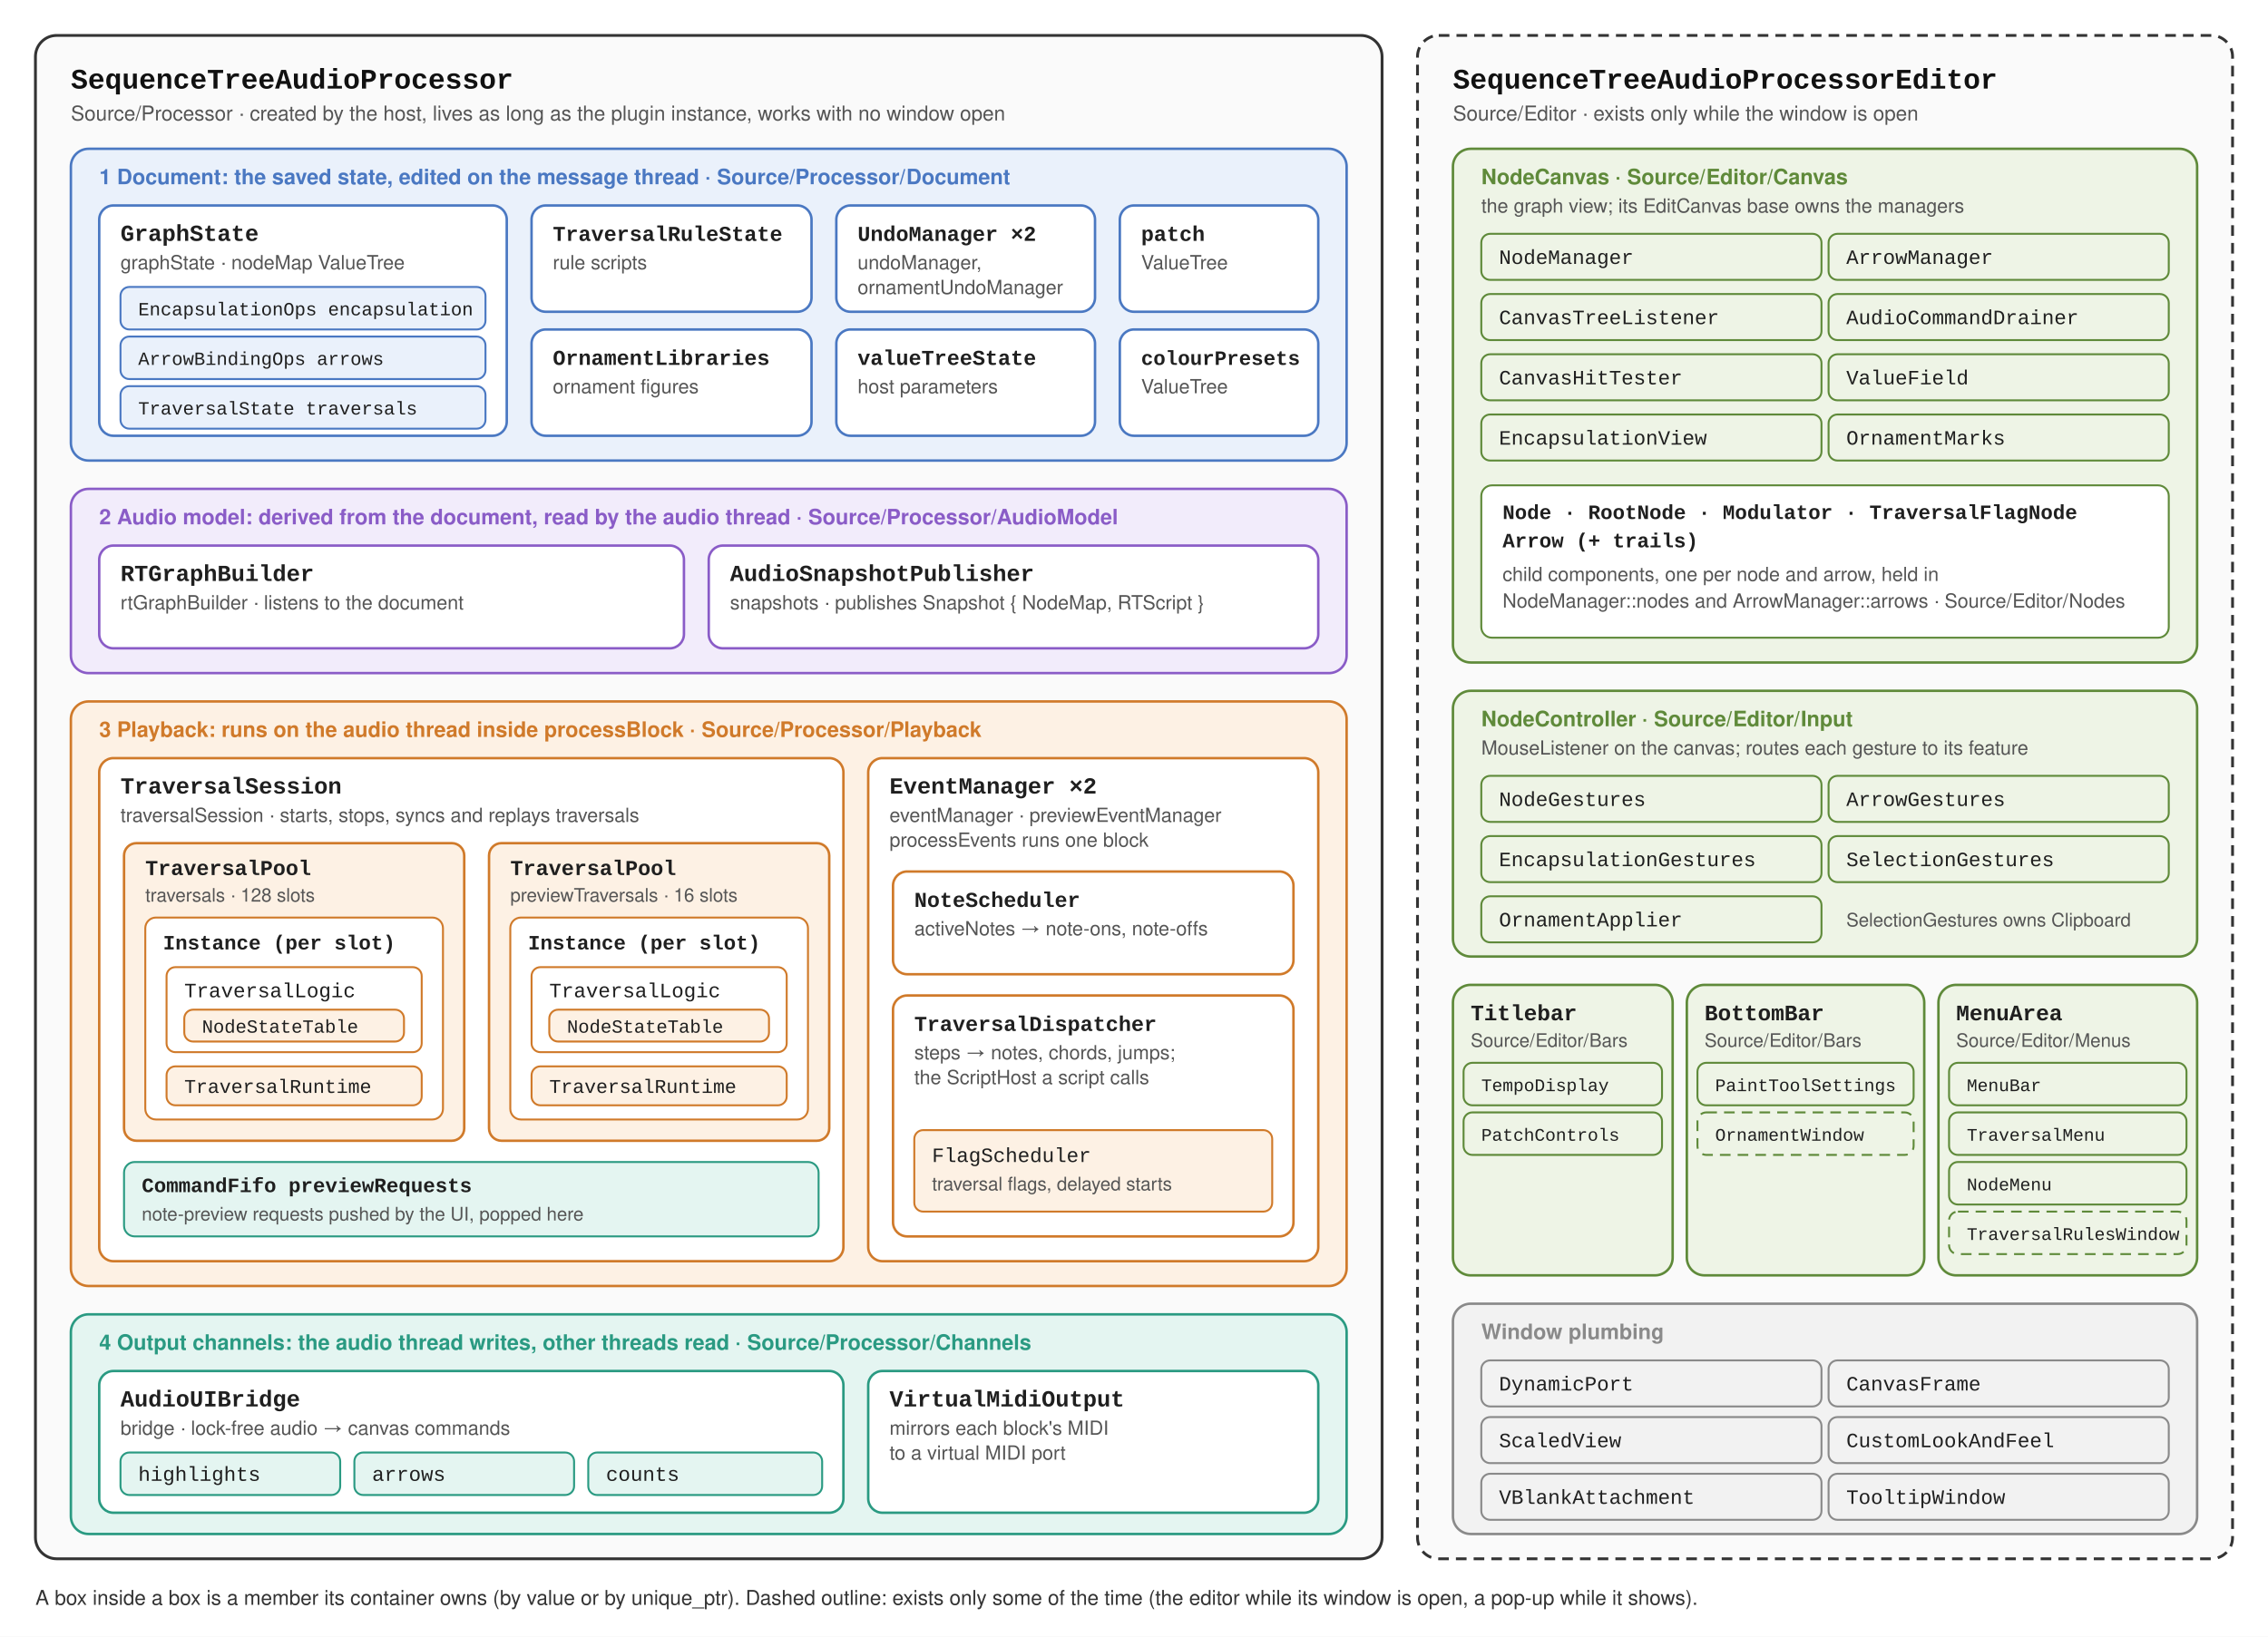
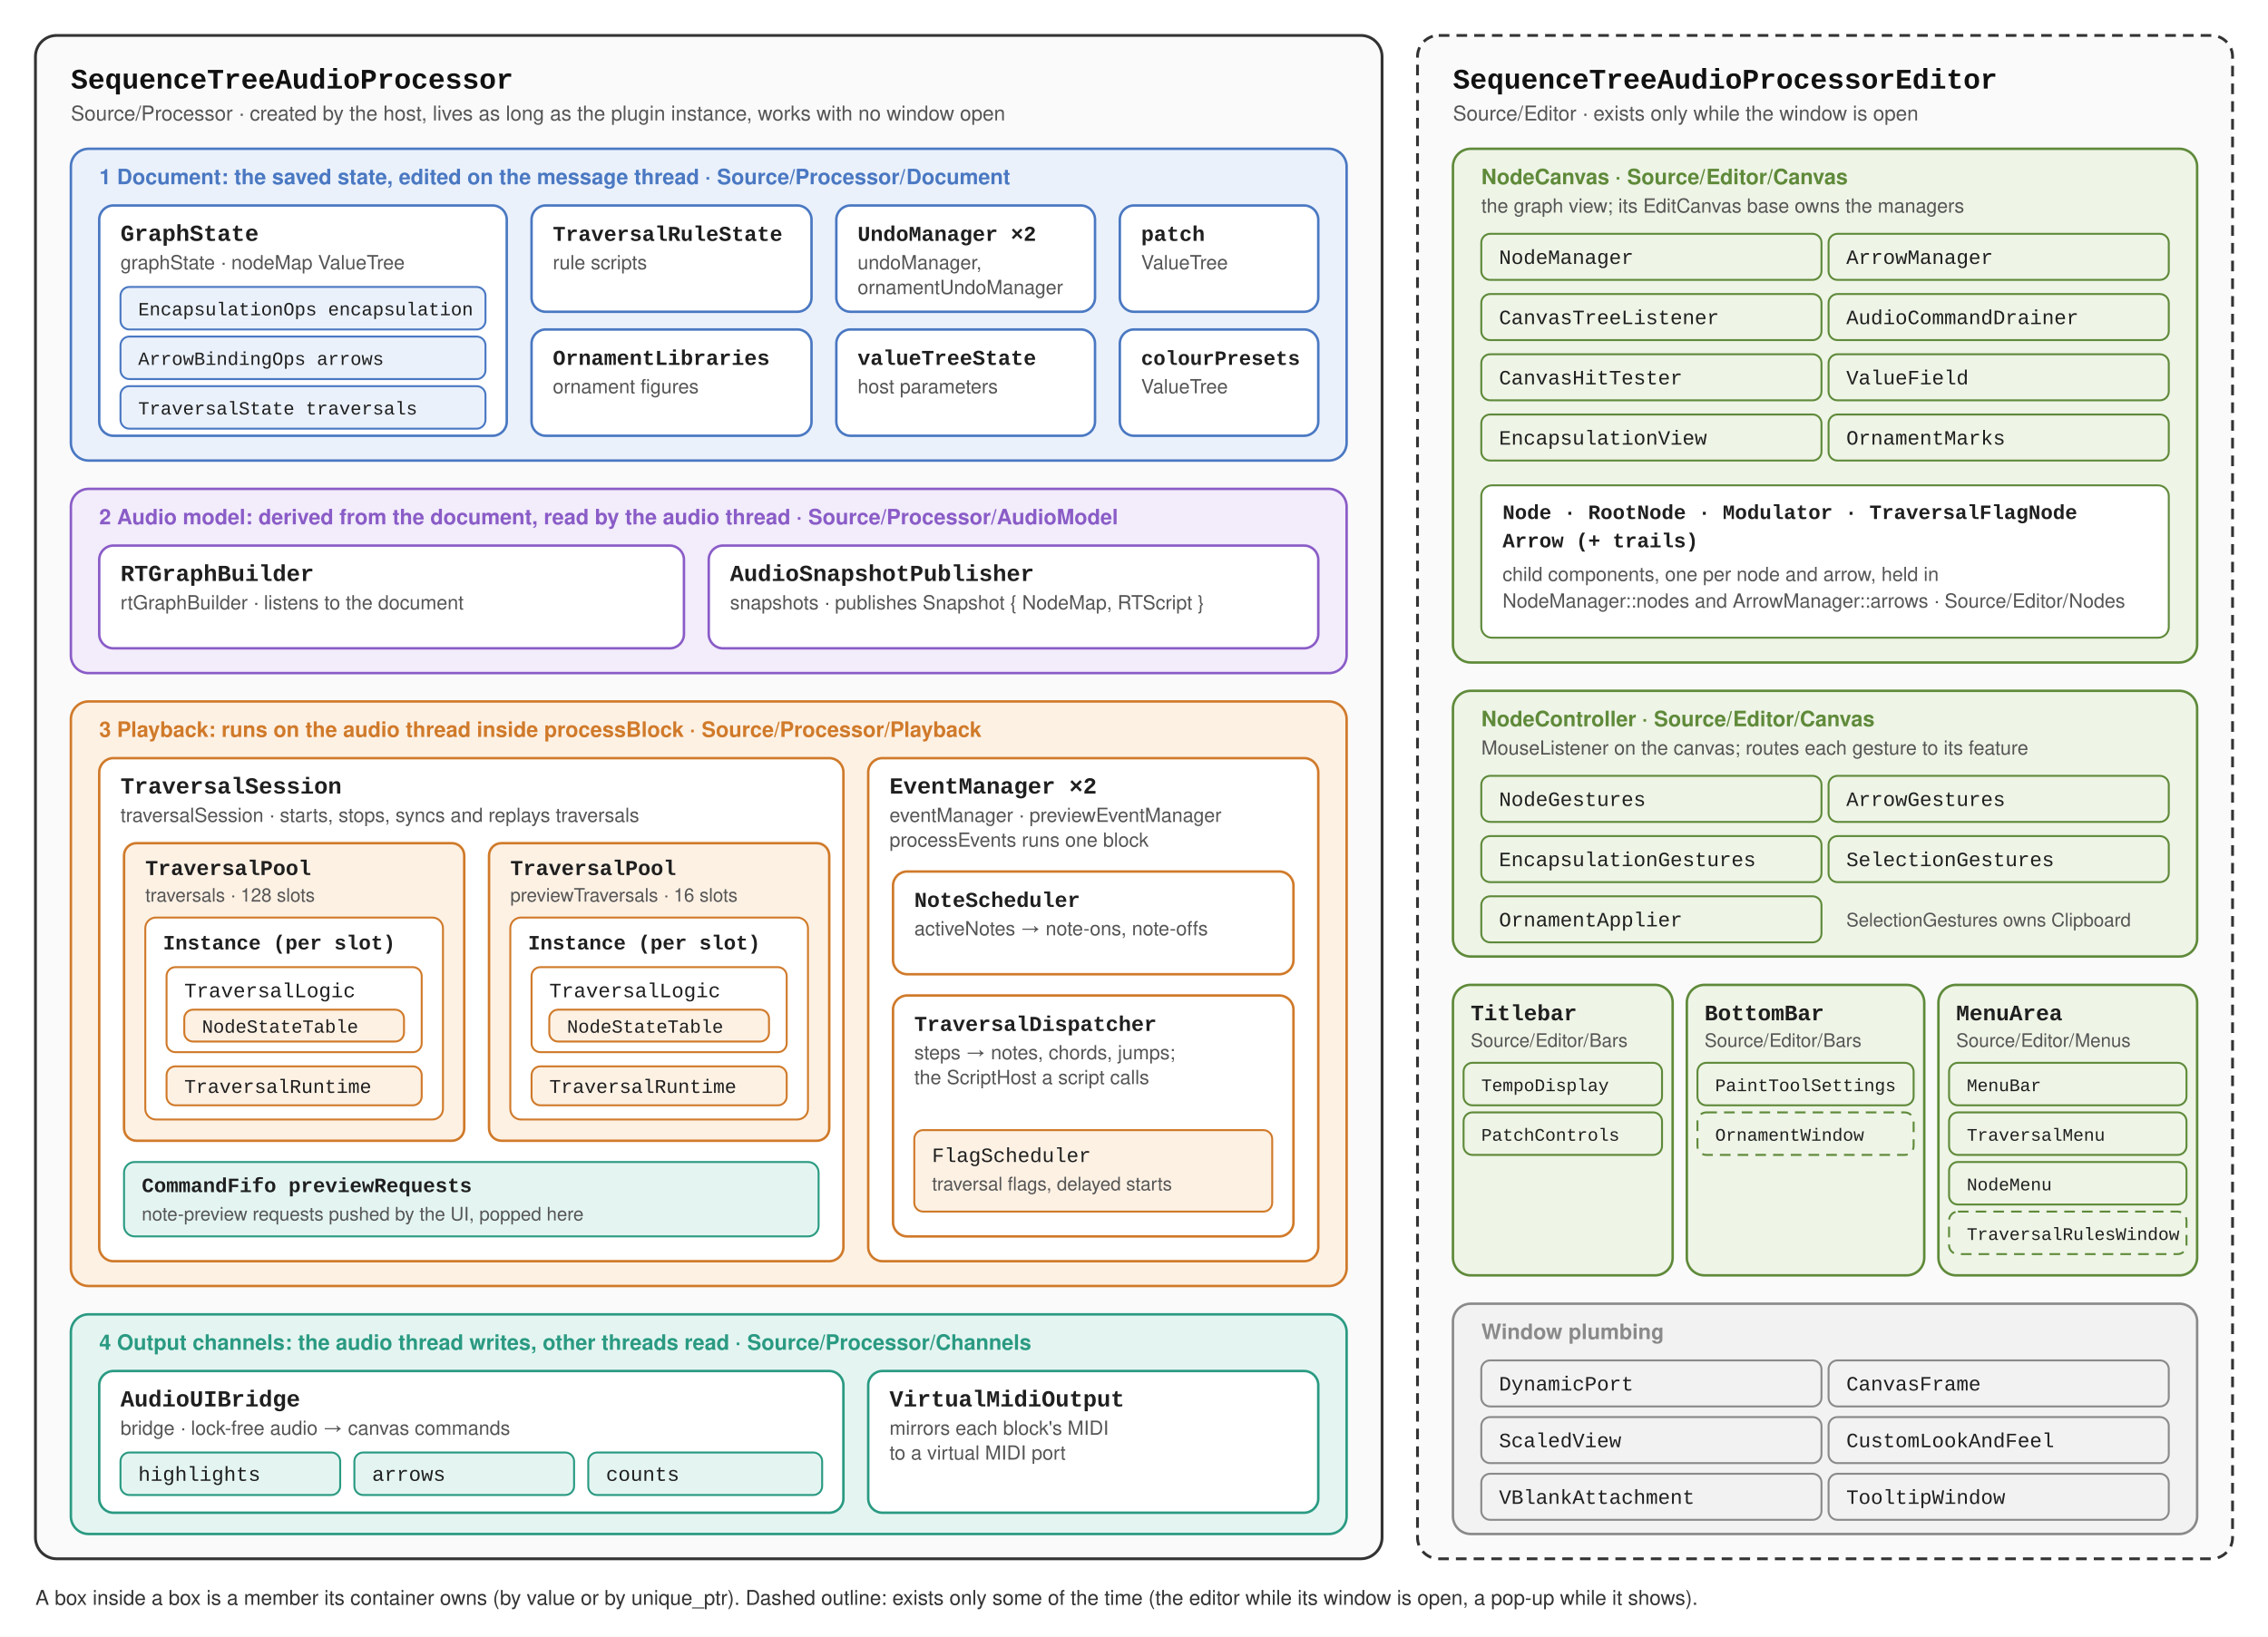
<svg xmlns="http://www.w3.org/2000/svg" viewBox="0 0 1280 924" width="1280" height="924">
  <defs>
    <marker id="head" viewBox="0 0 10 10" refX="9" refY="5" markerWidth="7" markerHeight="7" orient="auto-start-reverse">
      <path d="M0,0 L10,5 L0,10 z" fill="#4d4d4d" />
    </marker>
  </defs>
  <rect width="1280" height="924" fill="#ffffff" />
  <rect x="20" y="20" width="760" height="860" rx="12" fill="#fafafa" stroke="#333333" stroke-width="1.6" />
  <text x="40" y="50" font-family="SFMono-Regular, Menlo, Consolas, 'Liberation Mono', monospace" font-size="16" font-weight="700" fill="#111" text-anchor="start">SequenceTreeAudioProcessor</text>
  <text x="40" y="68" font-family="-apple-system, 'Segoe UI', Helvetica, Arial, sans-serif" font-size="11.5" fill="#555" text-anchor="start">Source/Processor · created by the host, lives as long as the plugin instance, works with no window open</text>
  <rect x="40" y="84" width="720" height="176" rx="10" fill="#eaf1fb" stroke="#4a78c2" stroke-width="1.4" />
  <text x="56" y="104" font-family="-apple-system, 'Segoe UI', Helvetica, Arial, sans-serif" font-size="12" font-weight="700" fill="#4a78c2" text-anchor="start">1  Document: the saved state, edited on the message thread · Source/Processor/Document</text>
  <rect x="56" y="116" width="230" height="130" rx="8" fill="#ffffff" stroke="#4a78c2" stroke-width="1.4" />
  <text x="68" y="136" font-family="SFMono-Regular, Menlo, Consolas, 'Liberation Mono', monospace" font-size="13" font-weight="700" fill="#1f1f1f" text-anchor="start">GraphState</text>
  <text x="68" y="152" font-family="-apple-system, 'Segoe UI', Helvetica, Arial, sans-serif" font-size="11" fill="#555" text-anchor="start">graphState · nodeMap ValueTree</text>
  <rect x="68" y="162" width="206" height="24" rx="5" fill="#eaf1fb" stroke="#4a78c2" stroke-width="1.1" />
  <text x="78" y="178.0" font-family="SFMono-Regular, Menlo, Consolas, 'Liberation Mono', monospace" font-size="10.5" fill="#1f1f1f" text-anchor="start">EncapsulationOps encapsulation</text>
  <rect x="68" y="190" width="206" height="24" rx="5" fill="#eaf1fb" stroke="#4a78c2" stroke-width="1.1" />
  <text x="78" y="206.0" font-family="SFMono-Regular, Menlo, Consolas, 'Liberation Mono', monospace" font-size="10.5" fill="#1f1f1f" text-anchor="start">ArrowBindingOps arrows</text>
  <rect x="68" y="218" width="206" height="24" rx="5" fill="#eaf1fb" stroke="#4a78c2" stroke-width="1.1" />
  <text x="78" y="234.0" font-family="SFMono-Regular, Menlo, Consolas, 'Liberation Mono', monospace" font-size="10.5" fill="#1f1f1f" text-anchor="start">TraversalState traversals</text>
  <rect x="300" y="116" width="158" height="60" rx="8" fill="#ffffff" stroke="#4a78c2" stroke-width="1.4" />
  <text x="312" y="136" font-family="SFMono-Regular, Menlo, Consolas, 'Liberation Mono', monospace" font-size="12" font-weight="700" fill="#1f1f1f" text-anchor="start">TraversalRuleState</text>
  <text x="312" y="152" font-family="-apple-system, 'Segoe UI', Helvetica, Arial, sans-serif" font-size="11" fill="#555" text-anchor="start">rule scripts</text>
  <rect x="300" y="186" width="158" height="60" rx="8" fill="#ffffff" stroke="#4a78c2" stroke-width="1.4" />
  <text x="312" y="206" font-family="SFMono-Regular, Menlo, Consolas, 'Liberation Mono', monospace" font-size="12" font-weight="700" fill="#1f1f1f" text-anchor="start">OrnamentLibraries</text>
  <text x="312" y="222" font-family="-apple-system, 'Segoe UI', Helvetica, Arial, sans-serif" font-size="11" fill="#555" text-anchor="start">ornament figures</text>
  <rect x="472" y="116" width="146" height="60" rx="8" fill="#ffffff" stroke="#4a78c2" stroke-width="1.4" />
  <text x="484" y="136" font-family="SFMono-Regular, Menlo, Consolas, 'Liberation Mono', monospace" font-size="12" font-weight="700" fill="#1f1f1f" text-anchor="start">UndoManager ×2</text>
  <text x="484" y="152" font-family="-apple-system, 'Segoe UI', Helvetica, Arial, sans-serif" font-size="11" fill="#555" text-anchor="start">undoManager,</text>
  <text x="484" y="166" font-family="-apple-system, 'Segoe UI', Helvetica, Arial, sans-serif" font-size="11" fill="#555" text-anchor="start">ornamentUndoManager</text>
  <rect x="472" y="186" width="146" height="60" rx="8" fill="#ffffff" stroke="#4a78c2" stroke-width="1.4" />
  <text x="484" y="206" font-family="SFMono-Regular, Menlo, Consolas, 'Liberation Mono', monospace" font-size="12" font-weight="700" fill="#1f1f1f" text-anchor="start">valueTreeState</text>
  <text x="484" y="222" font-family="-apple-system, 'Segoe UI', Helvetica, Arial, sans-serif" font-size="11" fill="#555" text-anchor="start">host parameters</text>
  <rect x="632" y="116" width="112" height="60" rx="8" fill="#ffffff" stroke="#4a78c2" stroke-width="1.4" />
  <text x="644" y="136" font-family="SFMono-Regular, Menlo, Consolas, 'Liberation Mono', monospace" font-size="12" font-weight="700" fill="#1f1f1f" text-anchor="start">patch</text>
  <text x="644" y="152" font-family="-apple-system, 'Segoe UI', Helvetica, Arial, sans-serif" font-size="11" fill="#555" text-anchor="start">ValueTree</text>
  <rect x="632" y="186" width="112" height="60" rx="8" fill="#ffffff" stroke="#4a78c2" stroke-width="1.4" />
  <text x="644" y="206" font-family="SFMono-Regular, Menlo, Consolas, 'Liberation Mono', monospace" font-size="11.5" font-weight="700" fill="#1f1f1f" text-anchor="start">colourPresets</text>
  <text x="644" y="222" font-family="-apple-system, 'Segoe UI', Helvetica, Arial, sans-serif" font-size="11" fill="#555" text-anchor="start">ValueTree</text>
  <rect x="40" y="276" width="720" height="104" rx="10" fill="#f2ecfb" stroke="#8a5cc7" stroke-width="1.4" />
  <text x="56" y="296" font-family="-apple-system, 'Segoe UI', Helvetica, Arial, sans-serif" font-size="12" font-weight="700" fill="#8a5cc7" text-anchor="start">2  Audio model: derived from the document, read by the audio thread · Source/Processor/AudioModel</text>
  <rect x="56" y="308" width="330" height="58" rx="8" fill="#ffffff" stroke="#8a5cc7" stroke-width="1.4" />
  <text x="68" y="328" font-family="SFMono-Regular, Menlo, Consolas, 'Liberation Mono', monospace" font-size="13" font-weight="700" fill="#1f1f1f" text-anchor="start">RTGraphBuilder</text>
  <text x="68" y="344" font-family="-apple-system, 'Segoe UI', Helvetica, Arial, sans-serif" font-size="11" fill="#555" text-anchor="start">rtGraphBuilder · listens to the document</text>
  <rect x="400" y="308" width="344" height="58" rx="8" fill="#ffffff" stroke="#8a5cc7" stroke-width="1.4" />
  <text x="412" y="328" font-family="SFMono-Regular, Menlo, Consolas, 'Liberation Mono', monospace" font-size="13" font-weight="700" fill="#1f1f1f" text-anchor="start">AudioSnapshotPublisher</text>
  <text x="412" y="344" font-family="-apple-system, 'Segoe UI', Helvetica, Arial, sans-serif" font-size="11" fill="#555" text-anchor="start">snapshots · publishes Snapshot { NodeMap, RTScript }</text>
  <rect x="40" y="396" width="720" height="330" rx="10" fill="#fdf1e4" stroke="#d07a2a" stroke-width="1.4" />
  <text x="56" y="416" font-family="-apple-system, 'Segoe UI', Helvetica, Arial, sans-serif" font-size="12" font-weight="700" fill="#d07a2a" text-anchor="start">3  Playback: runs on the audio thread inside processBlock · Source/Processor/Playback</text>
  <rect x="56" y="428" width="420" height="284" rx="8" fill="#ffffff" stroke="#d07a2a" stroke-width="1.4" />
  <text x="68" y="448" font-family="SFMono-Regular, Menlo, Consolas, 'Liberation Mono', monospace" font-size="13" font-weight="700" fill="#1f1f1f" text-anchor="start">TraversalSession</text>
  <text x="68" y="464" font-family="-apple-system, 'Segoe UI', Helvetica, Arial, sans-serif" font-size="11" fill="#555" text-anchor="start">traversalSession · starts, stops, syncs and replays traversals</text>
  <rect x="70" y="476" width="192" height="168" rx="7" fill="#fdf1e4" stroke="#d07a2a" stroke-width="1.4" />
  <text x="82" y="494" font-family="SFMono-Regular, Menlo, Consolas, 'Liberation Mono', monospace" font-size="12" font-weight="700" fill="#1f1f1f" text-anchor="start">TraversalPool</text>
  <text x="82" y="509" font-family="-apple-system, 'Segoe UI', Helvetica, Arial, sans-serif" font-size="10.5" fill="#555" text-anchor="start">traversals · 128 slots</text>
  <rect x="82" y="518" width="168" height="114" rx="6" fill="#ffffff" stroke="#d07a2a" stroke-width="1.1" />
  <text x="92" y="536" font-family="SFMono-Regular, Menlo, Consolas, 'Liberation Mono', monospace" font-size="11.5" font-weight="700" fill="#1f1f1f" text-anchor="start">Instance (per slot)</text>
  <rect x="94" y="546" width="144" height="48" rx="5" fill="#ffffff" stroke="#d07a2a" stroke-width="1.1" />
  <text x="104" y="563" font-family="SFMono-Regular, Menlo, Consolas, 'Liberation Mono', monospace" font-size="11.5" fill="#1f1f1f" text-anchor="start">TraversalLogic</text>
  <rect x="104" y="570" width="124" height="18" rx="5" fill="#fdf1e4" stroke="#d07a2a" stroke-width="1.1" />
  <text x="114" y="583.0" font-family="SFMono-Regular, Menlo, Consolas, 'Liberation Mono', monospace" font-size="10.5" fill="#1f1f1f" text-anchor="start">NodeStateTable</text>
  <rect x="94" y="602" width="144" height="22" rx="5" fill="#fdf1e4" stroke="#d07a2a" stroke-width="1.1" />
  <text x="104" y="617.0" font-family="SFMono-Regular, Menlo, Consolas, 'Liberation Mono', monospace" font-size="11" fill="#1f1f1f" text-anchor="start">TraversalRuntime</text>
  <rect x="276" y="476" width="192" height="168" rx="7" fill="#fdf1e4" stroke="#d07a2a" stroke-width="1.4" />
  <text x="288" y="494" font-family="SFMono-Regular, Menlo, Consolas, 'Liberation Mono', monospace" font-size="12" font-weight="700" fill="#1f1f1f" text-anchor="start">TraversalPool</text>
  <text x="288" y="509" font-family="-apple-system, 'Segoe UI', Helvetica, Arial, sans-serif" font-size="10.5" fill="#555" text-anchor="start">previewTraversals · 16 slots</text>
  <rect x="288" y="518" width="168" height="114" rx="6" fill="#ffffff" stroke="#d07a2a" stroke-width="1.1" />
  <text x="298" y="536" font-family="SFMono-Regular, Menlo, Consolas, 'Liberation Mono', monospace" font-size="11.5" font-weight="700" fill="#1f1f1f" text-anchor="start">Instance (per slot)</text>
  <rect x="300" y="546" width="144" height="48" rx="5" fill="#ffffff" stroke="#d07a2a" stroke-width="1.1" />
  <text x="310" y="563" font-family="SFMono-Regular, Menlo, Consolas, 'Liberation Mono', monospace" font-size="11.5" fill="#1f1f1f" text-anchor="start">TraversalLogic</text>
  <rect x="310" y="570" width="124" height="18" rx="5" fill="#fdf1e4" stroke="#d07a2a" stroke-width="1.1" />
  <text x="320" y="583.0" font-family="SFMono-Regular, Menlo, Consolas, 'Liberation Mono', monospace" font-size="10.5" fill="#1f1f1f" text-anchor="start">NodeStateTable</text>
  <rect x="300" y="602" width="144" height="22" rx="5" fill="#fdf1e4" stroke="#d07a2a" stroke-width="1.1" />
  <text x="310" y="617.0" font-family="SFMono-Regular, Menlo, Consolas, 'Liberation Mono', monospace" font-size="11" fill="#1f1f1f" text-anchor="start">TraversalRuntime</text>
  <rect x="70" y="656" width="392" height="42" rx="6" fill="#e4f5f1" stroke="#2a9a82" stroke-width="1.1" />
  <text x="80" y="673" font-family="SFMono-Regular, Menlo, Consolas, 'Liberation Mono', monospace" font-size="11.5" font-weight="700" fill="#1f1f1f" text-anchor="start">CommandFifo previewRequests</text>
  <text x="80" y="689" font-family="-apple-system, 'Segoe UI', Helvetica, Arial, sans-serif" font-size="10.5" fill="#555" text-anchor="start">note-preview requests pushed by the UI, popped here</text>
  <rect x="490" y="428" width="254" height="284" rx="8" fill="#ffffff" stroke="#d07a2a" stroke-width="1.4" />
  <text x="502" y="448" font-family="SFMono-Regular, Menlo, Consolas, 'Liberation Mono', monospace" font-size="13" font-weight="700" fill="#1f1f1f" text-anchor="start">EventManager ×2</text>
  <text x="502" y="464" font-family="-apple-system, 'Segoe UI', Helvetica, Arial, sans-serif" font-size="11" fill="#555" text-anchor="start">eventManager · previewEventManager</text>
  <text x="502" y="478" font-family="-apple-system, 'Segoe UI', Helvetica, Arial, sans-serif" font-size="11" fill="#555" text-anchor="start">processEvents runs one block</text>
  <rect x="504" y="492" width="226" height="58" rx="8" fill="#ffffff" stroke="#d07a2a" stroke-width="1.4" />
  <text x="516" y="512" font-family="SFMono-Regular, Menlo, Consolas, 'Liberation Mono', monospace" font-size="12" font-weight="700" fill="#1f1f1f" text-anchor="start">NoteScheduler</text>
  <text x="516" y="528" font-family="-apple-system, 'Segoe UI', Helvetica, Arial, sans-serif" font-size="11" fill="#555" text-anchor="start">activeNotes → note-ons, note-offs</text>
  <rect x="504" y="562" width="226" height="136" rx="8" fill="#ffffff" stroke="#d07a2a" stroke-width="1.4" />
  <text x="516" y="582" font-family="SFMono-Regular, Menlo, Consolas, 'Liberation Mono', monospace" font-size="12" font-weight="700" fill="#1f1f1f" text-anchor="start">TraversalDispatcher</text>
  <text x="516" y="598" font-family="-apple-system, 'Segoe UI', Helvetica, Arial, sans-serif" font-size="11" fill="#555" text-anchor="start">steps → notes, chords, jumps;</text>
  <text x="516" y="612" font-family="-apple-system, 'Segoe UI', Helvetica, Arial, sans-serif" font-size="11" fill="#555" text-anchor="start">the ScriptHost a script calls</text>
  <rect x="516" y="638" width="202" height="46" rx="5" fill="#fdf1e4" stroke="#d07a2a" stroke-width="1.1" />
  <text x="526" y="656" font-family="SFMono-Regular, Menlo, Consolas, 'Liberation Mono', monospace" font-size="11.5" fill="#1f1f1f" text-anchor="start">FlagScheduler</text>
  <text x="526" y="672" font-family="-apple-system, 'Segoe UI', Helvetica, Arial, sans-serif" font-size="10.5" fill="#555" text-anchor="start">traversal flags, delayed starts</text>
  <rect x="40" y="742" width="720" height="124" rx="10" fill="#e4f5f1" stroke="#2a9a82" stroke-width="1.4" />
  <text x="56" y="762" font-family="-apple-system, 'Segoe UI', Helvetica, Arial, sans-serif" font-size="12" font-weight="700" fill="#2a9a82" text-anchor="start">4  Output channels: the audio thread writes, other threads read · Source/Processor/Channels</text>
  <rect x="56" y="774" width="420" height="80" rx="8" fill="#ffffff" stroke="#2a9a82" stroke-width="1.4" />
  <text x="68" y="794" font-family="SFMono-Regular, Menlo, Consolas, 'Liberation Mono', monospace" font-size="13" font-weight="700" fill="#1f1f1f" text-anchor="start">AudioUIBridge</text>
  <text x="68" y="810" font-family="-apple-system, 'Segoe UI', Helvetica, Arial, sans-serif" font-size="11" fill="#555" text-anchor="start">bridge · lock-free audio → canvas commands</text>
  <rect x="68" y="820" width="124" height="24" rx="5" fill="#e4f5f1" stroke="#2a9a82" stroke-width="1.1" />
  <text x="78" y="836.0" font-family="SFMono-Regular, Menlo, Consolas, 'Liberation Mono', monospace" font-size="11.5" fill="#1f1f1f" text-anchor="start">highlights</text>
  <rect x="200" y="820" width="124" height="24" rx="5" fill="#e4f5f1" stroke="#2a9a82" stroke-width="1.1" />
  <text x="210" y="836.0" font-family="SFMono-Regular, Menlo, Consolas, 'Liberation Mono', monospace" font-size="11.5" fill="#1f1f1f" text-anchor="start">arrows</text>
  <rect x="332" y="820" width="132" height="24" rx="5" fill="#e4f5f1" stroke="#2a9a82" stroke-width="1.1" />
  <text x="342" y="836.0" font-family="SFMono-Regular, Menlo, Consolas, 'Liberation Mono', monospace" font-size="11.5" fill="#1f1f1f" text-anchor="start">counts</text>
  <rect x="490" y="774" width="254" height="80" rx="8" fill="#ffffff" stroke="#2a9a82" stroke-width="1.4" />
  <text x="502" y="794" font-family="SFMono-Regular, Menlo, Consolas, 'Liberation Mono', monospace" font-size="13" font-weight="700" fill="#1f1f1f" text-anchor="start">VirtualMidiOutput</text>
  <text x="502" y="810" font-family="-apple-system, 'Segoe UI', Helvetica, Arial, sans-serif" font-size="11" fill="#555" text-anchor="start">mirrors each block's MIDI</text>
  <text x="502" y="824" font-family="-apple-system, 'Segoe UI', Helvetica, Arial, sans-serif" font-size="11" fill="#555" text-anchor="start">to a virtual MIDI port</text>
  <rect x="800" y="20" width="460" height="860" rx="12" fill="#fafafa" stroke="#333333" stroke-width="1.6" stroke-dasharray="6 4" />
  <text x="820" y="50" font-family="SFMono-Regular, Menlo, Consolas, 'Liberation Mono', monospace" font-size="16" font-weight="700" fill="#111" text-anchor="start">SequenceTreeAudioProcessorEditor</text>
  <text x="820" y="68" font-family="-apple-system, 'Segoe UI', Helvetica, Arial, sans-serif" font-size="11.5" fill="#555" text-anchor="start">Source/Editor · exists only while the window is open</text>
  <rect x="820" y="84" width="420" height="290" rx="10" fill="#eef4e6" stroke="#5f8a3a" stroke-width="1.4" />
  <text x="836" y="104" font-family="-apple-system, 'Segoe UI', Helvetica, Arial, sans-serif" font-size="12" font-weight="700" fill="#5f8a3a" text-anchor="start">NodeCanvas · Source/Editor/Canvas</text>
  <text x="836" y="120" font-family="-apple-system, 'Segoe UI', Helvetica, Arial, sans-serif" font-size="11" fill="#555" text-anchor="start">the graph view; its EditCanvas base owns the managers</text>
  <rect x="836" y="132" width="192" height="26" rx="5" fill="#eef4e6" stroke="#5f8a3a" stroke-width="1.1" />
  <text x="846" y="149.0" font-family="SFMono-Regular, Menlo, Consolas, 'Liberation Mono', monospace" font-size="11.5" fill="#1f1f1f" text-anchor="start">NodeManager</text>
  <rect x="1032" y="132" width="192" height="26" rx="5" fill="#eef4e6" stroke="#5f8a3a" stroke-width="1.1" />
  <text x="1042" y="149.0" font-family="SFMono-Regular, Menlo, Consolas, 'Liberation Mono', monospace" font-size="11.5" fill="#1f1f1f" text-anchor="start">ArrowManager</text>
  <rect x="836" y="166" width="192" height="26" rx="5" fill="#eef4e6" stroke="#5f8a3a" stroke-width="1.1" />
  <text x="846" y="183.0" font-family="SFMono-Regular, Menlo, Consolas, 'Liberation Mono', monospace" font-size="11.5" fill="#1f1f1f" text-anchor="start">CanvasTreeListener</text>
  <rect x="1032" y="166" width="192" height="26" rx="5" fill="#eef4e6" stroke="#5f8a3a" stroke-width="1.1" />
  <text x="1042" y="183.0" font-family="SFMono-Regular, Menlo, Consolas, 'Liberation Mono', monospace" font-size="11.5" fill="#1f1f1f" text-anchor="start">AudioCommandDrainer</text>
  <rect x="836" y="200" width="192" height="26" rx="5" fill="#eef4e6" stroke="#5f8a3a" stroke-width="1.1" />
  <text x="846" y="217.0" font-family="SFMono-Regular, Menlo, Consolas, 'Liberation Mono', monospace" font-size="11.5" fill="#1f1f1f" text-anchor="start">CanvasHitTester</text>
  <rect x="1032" y="200" width="192" height="26" rx="5" fill="#eef4e6" stroke="#5f8a3a" stroke-width="1.1" />
  <text x="1042" y="217.0" font-family="SFMono-Regular, Menlo, Consolas, 'Liberation Mono', monospace" font-size="11.5" fill="#1f1f1f" text-anchor="start">ValueField</text>
  <rect x="836" y="234" width="192" height="26" rx="5" fill="#eef4e6" stroke="#5f8a3a" stroke-width="1.1" />
  <text x="846" y="251.0" font-family="SFMono-Regular, Menlo, Consolas, 'Liberation Mono', monospace" font-size="11.5" fill="#1f1f1f" text-anchor="start">EncapsulationView</text>
  <rect x="1032" y="234" width="192" height="26" rx="5" fill="#eef4e6" stroke="#5f8a3a" stroke-width="1.1" />
  <text x="1042" y="251.0" font-family="SFMono-Regular, Menlo, Consolas, 'Liberation Mono', monospace" font-size="11.5" fill="#1f1f1f" text-anchor="start">OrnamentMarks</text>
  <rect x="836" y="274" width="388" height="86" rx="6" fill="#ffffff" stroke="#5f8a3a" stroke-width="1.1" />
  <text x="848" y="293" font-family="SFMono-Regular, Menlo, Consolas, 'Liberation Mono', monospace" font-size="11.5" font-weight="700" fill="#1f1f1f" text-anchor="start">Node · RootNode · Modulator · TraversalFlagNode</text>
  <text x="848" y="309" font-family="SFMono-Regular, Menlo, Consolas, 'Liberation Mono', monospace" font-size="11.5" font-weight="700" fill="#1f1f1f" text-anchor="start">Arrow (+ trails)</text>
  <text x="848" y="328" font-family="-apple-system, 'Segoe UI', Helvetica, Arial, sans-serif" font-size="11" fill="#555" text-anchor="start">child components, one per node and arrow, held in</text>
  <text x="848" y="343" font-family="-apple-system, 'Segoe UI', Helvetica, Arial, sans-serif" font-size="11" fill="#555" text-anchor="start">NodeManager::nodes and ArrowManager::arrows · Source/Editor/Nodes</text>
  <rect x="820" y="390" width="420" height="150" rx="10" fill="#eef4e6" stroke="#5f8a3a" stroke-width="1.4" />
-   <text x="836" y="410" font-family="-apple-system, 'Segoe UI', Helvetica, Arial, sans-serif" font-size="12" font-weight="700" fill="#5f8a3a" text-anchor="start">NodeController · Source/Editor/Input</text>
+   <text x="836" y="410" font-family="-apple-system, 'Segoe UI', Helvetica, Arial, sans-serif" font-size="12" font-weight="700" fill="#5f8a3a" text-anchor="start">NodeController · Source/Editor/Canvas</text>
  <text x="836" y="426" font-family="-apple-system, 'Segoe UI', Helvetica, Arial, sans-serif" font-size="11" fill="#555" text-anchor="start">MouseListener on the canvas; routes each gesture to its feature</text>
  <rect x="836" y="438" width="192" height="26" rx="5" fill="#eef4e6" stroke="#5f8a3a" stroke-width="1.1" />
  <text x="846" y="455.0" font-family="SFMono-Regular, Menlo, Consolas, 'Liberation Mono', monospace" font-size="11.5" fill="#1f1f1f" text-anchor="start">NodeGestures</text>
  <rect x="1032" y="438" width="192" height="26" rx="5" fill="#eef4e6" stroke="#5f8a3a" stroke-width="1.1" />
  <text x="1042" y="455.0" font-family="SFMono-Regular, Menlo, Consolas, 'Liberation Mono', monospace" font-size="11.5" fill="#1f1f1f" text-anchor="start">ArrowGestures</text>
  <rect x="836" y="472" width="192" height="26" rx="5" fill="#eef4e6" stroke="#5f8a3a" stroke-width="1.1" />
  <text x="846" y="489.0" font-family="SFMono-Regular, Menlo, Consolas, 'Liberation Mono', monospace" font-size="11.5" fill="#1f1f1f" text-anchor="start">EncapsulationGestures</text>
  <rect x="1032" y="472" width="192" height="26" rx="5" fill="#eef4e6" stroke="#5f8a3a" stroke-width="1.1" />
  <text x="1042" y="489.0" font-family="SFMono-Regular, Menlo, Consolas, 'Liberation Mono', monospace" font-size="11.5" fill="#1f1f1f" text-anchor="start">SelectionGestures</text>
  <rect x="836" y="506" width="192" height="26" rx="5" fill="#eef4e6" stroke="#5f8a3a" stroke-width="1.1" />
  <text x="846" y="523.0" font-family="SFMono-Regular, Menlo, Consolas, 'Liberation Mono', monospace" font-size="11.5" fill="#1f1f1f" text-anchor="start">OrnamentApplier</text>
  <text x="1042" y="523" font-family="-apple-system, 'Segoe UI', Helvetica, Arial, sans-serif" font-size="10.5" fill="#555" text-anchor="start">SelectionGestures owns Clipboard</text>
  <rect x="820" y="556" width="124" height="164" rx="10" fill="#eef4e6" stroke="#5f8a3a" stroke-width="1.4" />
  <text x="830" y="576" font-family="SFMono-Regular, Menlo, Consolas, 'Liberation Mono', monospace" font-size="12.5" font-weight="700" fill="#1f1f1f" text-anchor="start">Titlebar</text>
  <text x="830" y="591" font-family="-apple-system, 'Segoe UI', Helvetica, Arial, sans-serif" font-size="10.5" fill="#555" text-anchor="start">Source/Editor/Bars</text>
  <rect x="826" y="600" width="112" height="24" rx="5" fill="#eef4e6" stroke="#5f8a3a" stroke-width="1.1" />
  <text x="836" y="616.0" font-family="SFMono-Regular, Menlo, Consolas, 'Liberation Mono', monospace" font-size="10" fill="#1f1f1f" text-anchor="start">TempoDisplay</text>
  <rect x="826" y="628" width="112" height="24" rx="5" fill="#eef4e6" stroke="#5f8a3a" stroke-width="1.1" />
  <text x="836" y="644.0" font-family="SFMono-Regular, Menlo, Consolas, 'Liberation Mono', monospace" font-size="10" fill="#1f1f1f" text-anchor="start">PatchControls</text>
  <rect x="952" y="556" width="134" height="164" rx="10" fill="#eef4e6" stroke="#5f8a3a" stroke-width="1.4" />
  <text x="962" y="576" font-family="SFMono-Regular, Menlo, Consolas, 'Liberation Mono', monospace" font-size="12.5" font-weight="700" fill="#1f1f1f" text-anchor="start">BottomBar</text>
  <text x="962" y="591" font-family="-apple-system, 'Segoe UI', Helvetica, Arial, sans-serif" font-size="10.5" fill="#555" text-anchor="start">Source/Editor/Bars</text>
  <rect x="958" y="600" width="122" height="24" rx="5" fill="#eef4e6" stroke="#5f8a3a" stroke-width="1.1" />
  <text x="968" y="616.0" font-family="SFMono-Regular, Menlo, Consolas, 'Liberation Mono', monospace" font-size="10" fill="#1f1f1f" text-anchor="start">PaintToolSettings</text>
  <rect x="958" y="628" width="122" height="24" rx="5" fill="#eef4e6" stroke="#5f8a3a" stroke-width="1.1" stroke-dasharray="6 4" />
  <text x="968" y="644.0" font-family="SFMono-Regular, Menlo, Consolas, 'Liberation Mono', monospace" font-size="10" fill="#1f1f1f" text-anchor="start">OrnamentWindow</text>
  <rect x="1094" y="556" width="146" height="164" rx="10" fill="#eef4e6" stroke="#5f8a3a" stroke-width="1.4" />
  <text x="1104" y="576" font-family="SFMono-Regular, Menlo, Consolas, 'Liberation Mono', monospace" font-size="12.5" font-weight="700" fill="#1f1f1f" text-anchor="start">MenuArea</text>
  <text x="1104" y="591" font-family="-apple-system, 'Segoe UI', Helvetica, Arial, sans-serif" font-size="10.5" fill="#555" text-anchor="start">Source/Editor/Menus</text>
  <rect x="1100" y="600" width="134" height="24" rx="5" fill="#eef4e6" stroke="#5f8a3a" stroke-width="1.1" />
  <text x="1110" y="616.0" font-family="SFMono-Regular, Menlo, Consolas, 'Liberation Mono', monospace" font-size="10" fill="#1f1f1f" text-anchor="start">MenuBar</text>
  <rect x="1100" y="628" width="134" height="24" rx="5" fill="#eef4e6" stroke="#5f8a3a" stroke-width="1.1" />
  <text x="1110" y="644.0" font-family="SFMono-Regular, Menlo, Consolas, 'Liberation Mono', monospace" font-size="10" fill="#1f1f1f" text-anchor="start">TraversalMenu</text>
  <rect x="1100" y="656" width="134" height="24" rx="5" fill="#eef4e6" stroke="#5f8a3a" stroke-width="1.1" />
  <text x="1110" y="672.0" font-family="SFMono-Regular, Menlo, Consolas, 'Liberation Mono', monospace" font-size="10" fill="#1f1f1f" text-anchor="start">NodeMenu</text>
  <rect x="1100" y="684" width="134" height="24" rx="5" fill="#eef4e6" stroke="#5f8a3a" stroke-width="1.1" stroke-dasharray="6 4" />
  <text x="1110" y="700.0" font-family="SFMono-Regular, Menlo, Consolas, 'Liberation Mono', monospace" font-size="10" fill="#1f1f1f" text-anchor="start">TraversalRulesWindow</text>
  <rect x="820" y="736" width="420" height="130" rx="10" fill="#f2f2f2" stroke="#8a8a8a" stroke-width="1.4" />
  <text x="836" y="756" font-family="-apple-system, 'Segoe UI', Helvetica, Arial, sans-serif" font-size="12" font-weight="700" fill="#8a8a8a" text-anchor="start">Window plumbing</text>
  <rect x="836" y="768" width="192" height="26" rx="5" fill="#f2f2f2" stroke="#8a8a8a" stroke-width="1.1" />
  <text x="846" y="785.0" font-family="SFMono-Regular, Menlo, Consolas, 'Liberation Mono', monospace" font-size="11.5" fill="#1f1f1f" text-anchor="start">DynamicPort</text>
  <rect x="1032" y="768" width="192" height="26" rx="5" fill="#f2f2f2" stroke="#8a8a8a" stroke-width="1.1" />
  <text x="1042" y="785.0" font-family="SFMono-Regular, Menlo, Consolas, 'Liberation Mono', monospace" font-size="11.5" fill="#1f1f1f" text-anchor="start">CanvasFrame</text>
  <rect x="836" y="800" width="192" height="26" rx="5" fill="#f2f2f2" stroke="#8a8a8a" stroke-width="1.1" />
  <text x="846" y="817.0" font-family="SFMono-Regular, Menlo, Consolas, 'Liberation Mono', monospace" font-size="11.5" fill="#1f1f1f" text-anchor="start">ScaledView</text>
  <rect x="1032" y="800" width="192" height="26" rx="5" fill="#f2f2f2" stroke="#8a8a8a" stroke-width="1.1" />
  <text x="1042" y="817.0" font-family="SFMono-Regular, Menlo, Consolas, 'Liberation Mono', monospace" font-size="11.5" fill="#1f1f1f" text-anchor="start">CustomLookAndFeel</text>
  <rect x="836" y="832" width="192" height="26" rx="5" fill="#f2f2f2" stroke="#8a8a8a" stroke-width="1.1" />
  <text x="846" y="849.0" font-family="SFMono-Regular, Menlo, Consolas, 'Liberation Mono', monospace" font-size="11.5" fill="#1f1f1f" text-anchor="start">VBlankAttachment</text>
  <rect x="1032" y="832" width="192" height="26" rx="5" fill="#f2f2f2" stroke="#8a8a8a" stroke-width="1.1" />
  <text x="1042" y="849.0" font-family="SFMono-Regular, Menlo, Consolas, 'Liberation Mono', monospace" font-size="11.5" fill="#1f1f1f" text-anchor="start">TooltipWindow</text>
  <text x="20" y="906" font-family="-apple-system, 'Segoe UI', Helvetica, Arial, sans-serif" font-size="11.5" fill="#333" text-anchor="start">A box inside a box is a member its container owns (by value or by unique_ptr). Dashed outline: exists only some of the time (the editor while its window is open, a pop-up while it shows).</text>
</svg>
